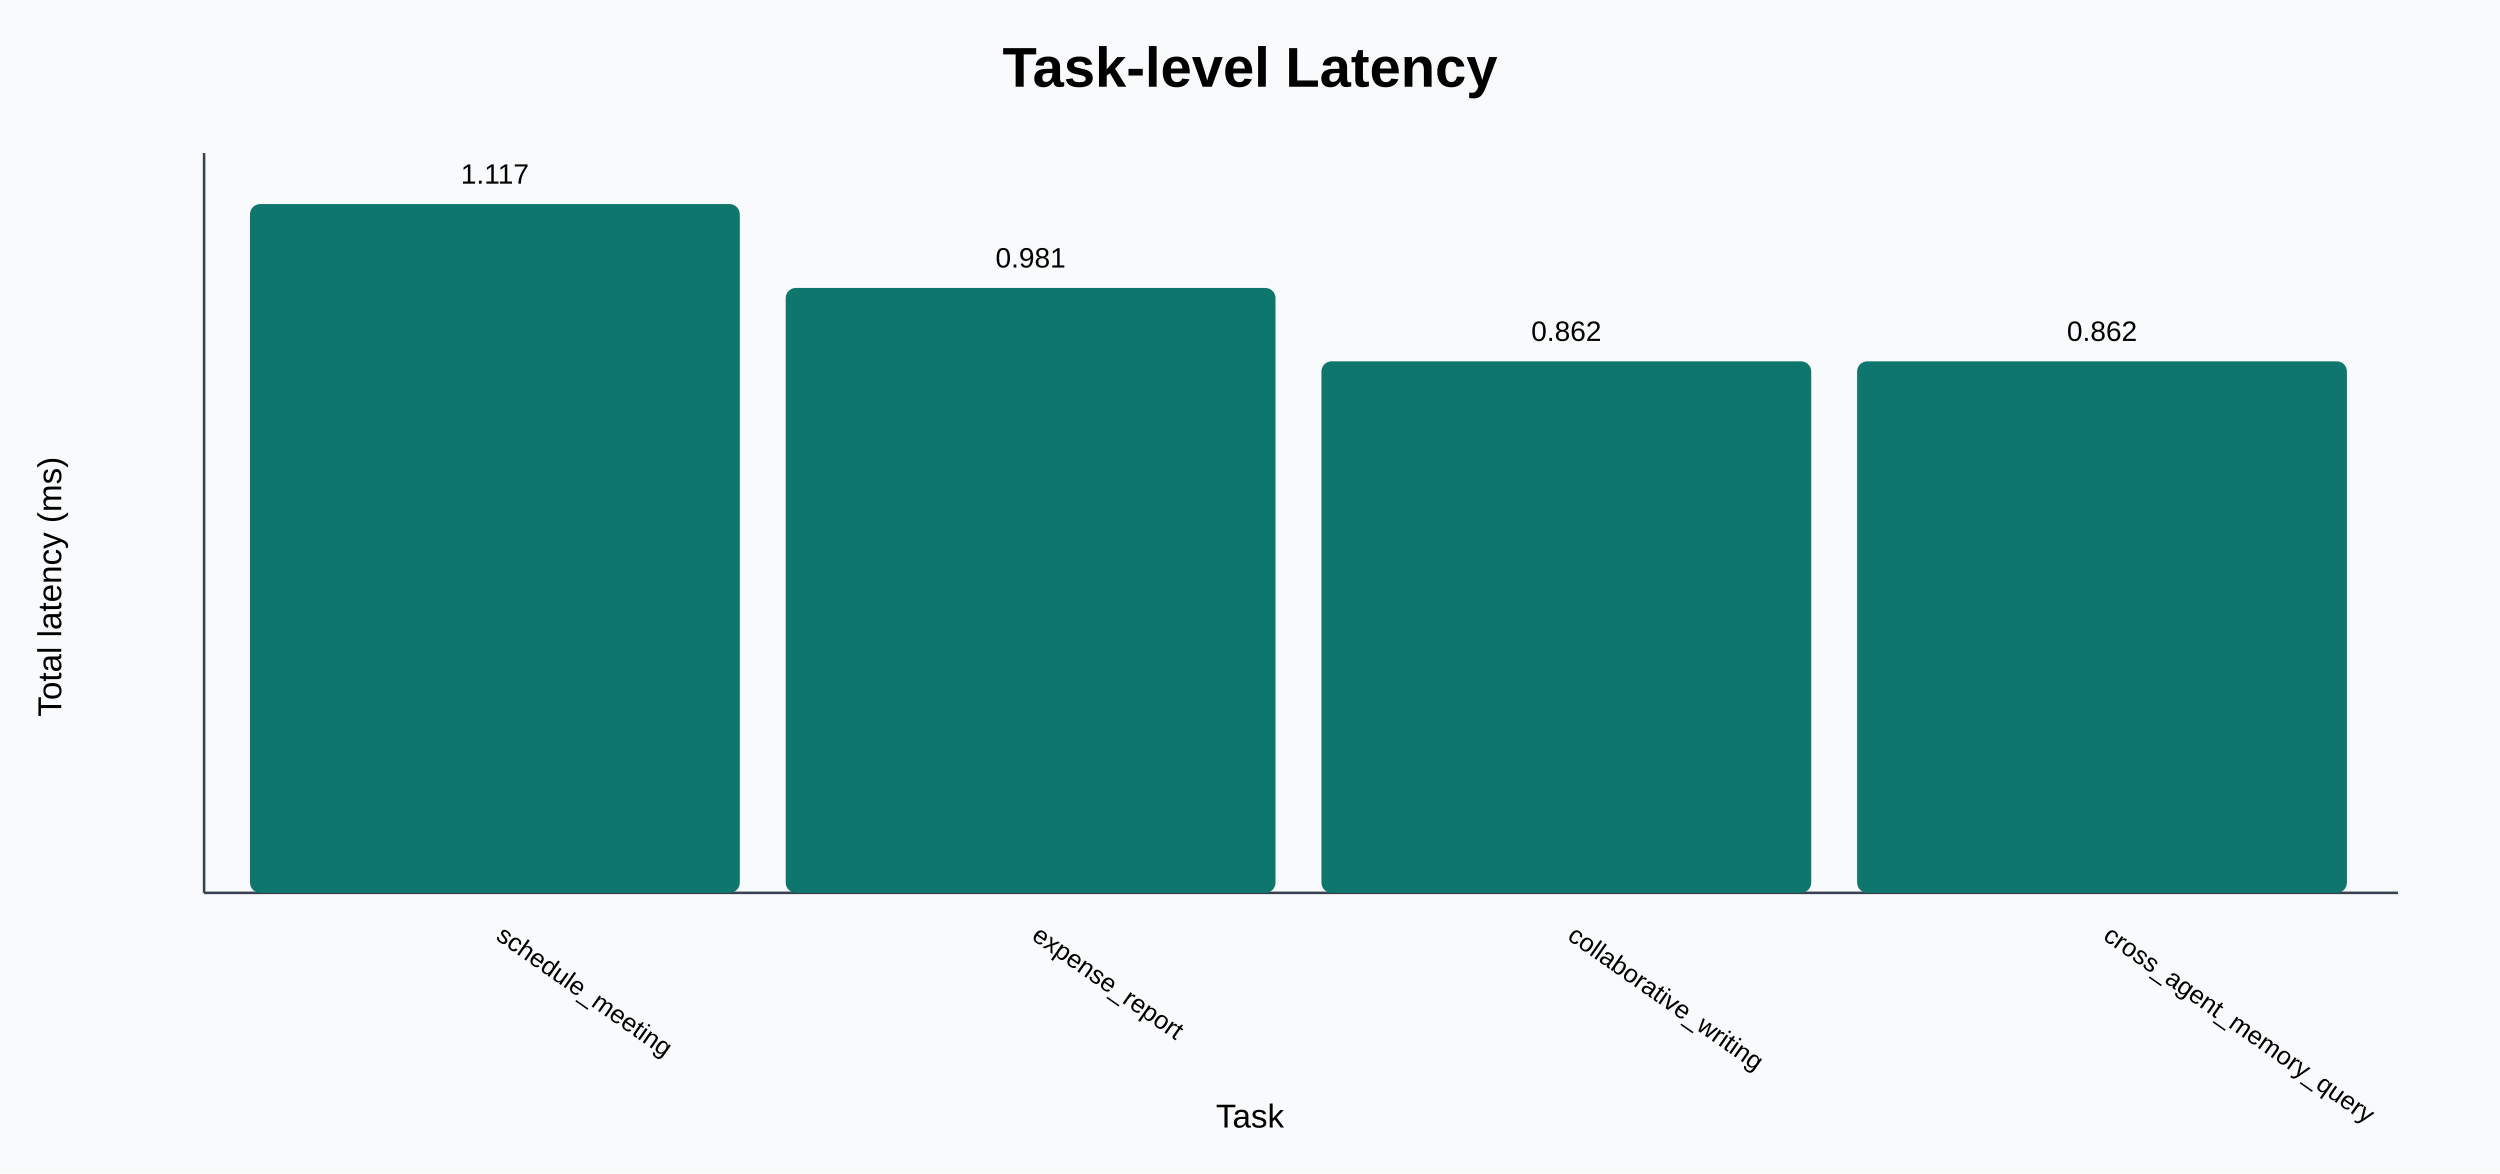
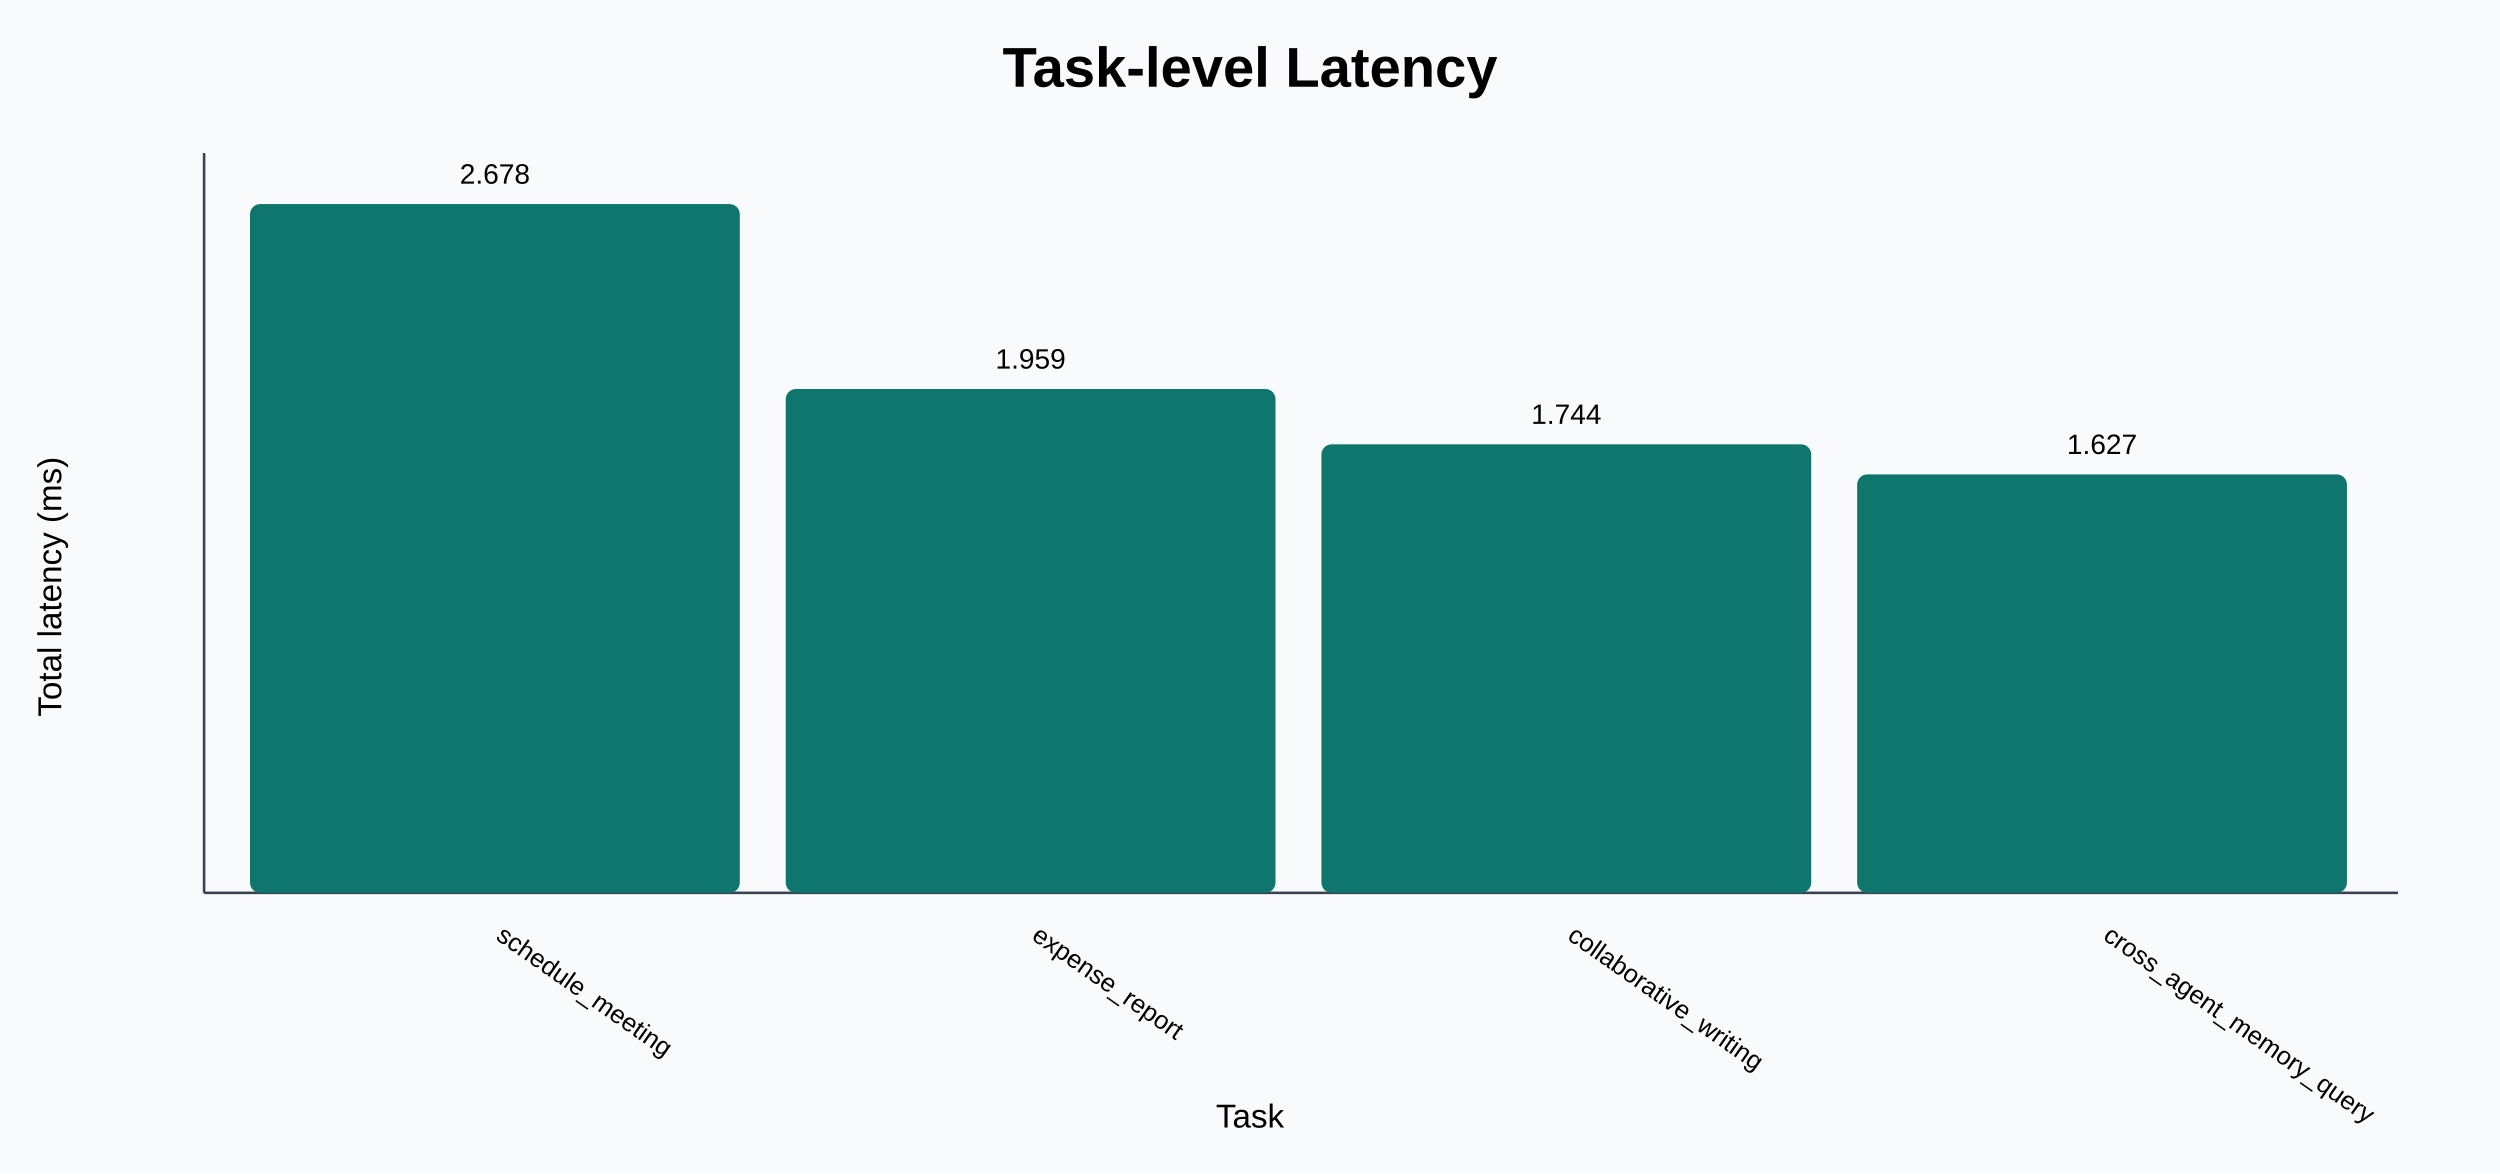
<svg xmlns="http://www.w3.org/2000/svg" width="980" height="460" viewBox="0 0 980 460">
  <rect width="100%" height="100%" fill="#f9fafb" />
  <text x="490.0" y="34" text-anchor="middle" font-family="Arial" font-size="22" font-weight="700">Task-level Latency</text>
  <line x1="80" y1="60" x2="80" y2="350" stroke="#374151" />
  <line x1="80" y1="350" x2="940" y2="350" stroke="#374151" />
  <text x="24" y="230.0" transform="rotate(-90 24 230.0)" text-anchor="middle" font-family="Arial" font-size="13">Total latency (ms)</text>
  <text x="490.0" y="442" text-anchor="middle" font-family="Arial" font-size="13">Task</text>
  <rect x="98" y="80.00" width="192" height="270.00" fill="#0f766e" rx="4" />
-   <text x="194.0" y="72.00" text-anchor="middle" font-family="Arial" font-size="11">1.117</text>
+   <text x="194.0" y="72.00" text-anchor="middle" font-family="Arial" font-size="11">2.678</text>
  <text x="194.0" y="368" transform="rotate(35 194.0 368)" text-anchor="start" font-family="Arial" font-size="10">schedule_meeting</text>
-   <rect x="308" y="112.87" width="192" height="237.13" fill="#0f766e" rx="4" />
-   <text x="404.0" y="104.87" text-anchor="middle" font-family="Arial" font-size="11">0.981</text>
+   <rect x="308" y="152.49" width="192" height="197.51" fill="#0f766e" rx="4" />
+   <text x="404.0" y="144.49" text-anchor="middle" font-family="Arial" font-size="11">1.959</text>
  <text x="404.0" y="368" transform="rotate(35 404.0 368)" text-anchor="start" font-family="Arial" font-size="10">expense_report</text>
-   <rect x="518" y="141.64" width="192" height="208.36" fill="#0f766e" rx="4" />
-   <text x="614.0" y="133.64" text-anchor="middle" font-family="Arial" font-size="11">0.862</text>
+   <rect x="518" y="174.17" width="192" height="175.83" fill="#0f766e" rx="4" />
+   <text x="614.0" y="166.17" text-anchor="middle" font-family="Arial" font-size="11">1.744</text>
  <text x="614.0" y="368" transform="rotate(35 614.0 368)" text-anchor="start" font-family="Arial" font-size="10">collaborative_writing</text>
-   <rect x="728" y="141.64" width="192" height="208.36" fill="#0f766e" rx="4" />
-   <text x="824.0" y="133.64" text-anchor="middle" font-family="Arial" font-size="11">0.862</text>
+   <rect x="728" y="185.96" width="192" height="164.04" fill="#0f766e" rx="4" />
+   <text x="824.0" y="177.96" text-anchor="middle" font-family="Arial" font-size="11">1.627</text>
  <text x="824.0" y="368" transform="rotate(35 824.0 368)" text-anchor="start" font-family="Arial" font-size="10">cross_agent_memory_query</text>
</svg>
